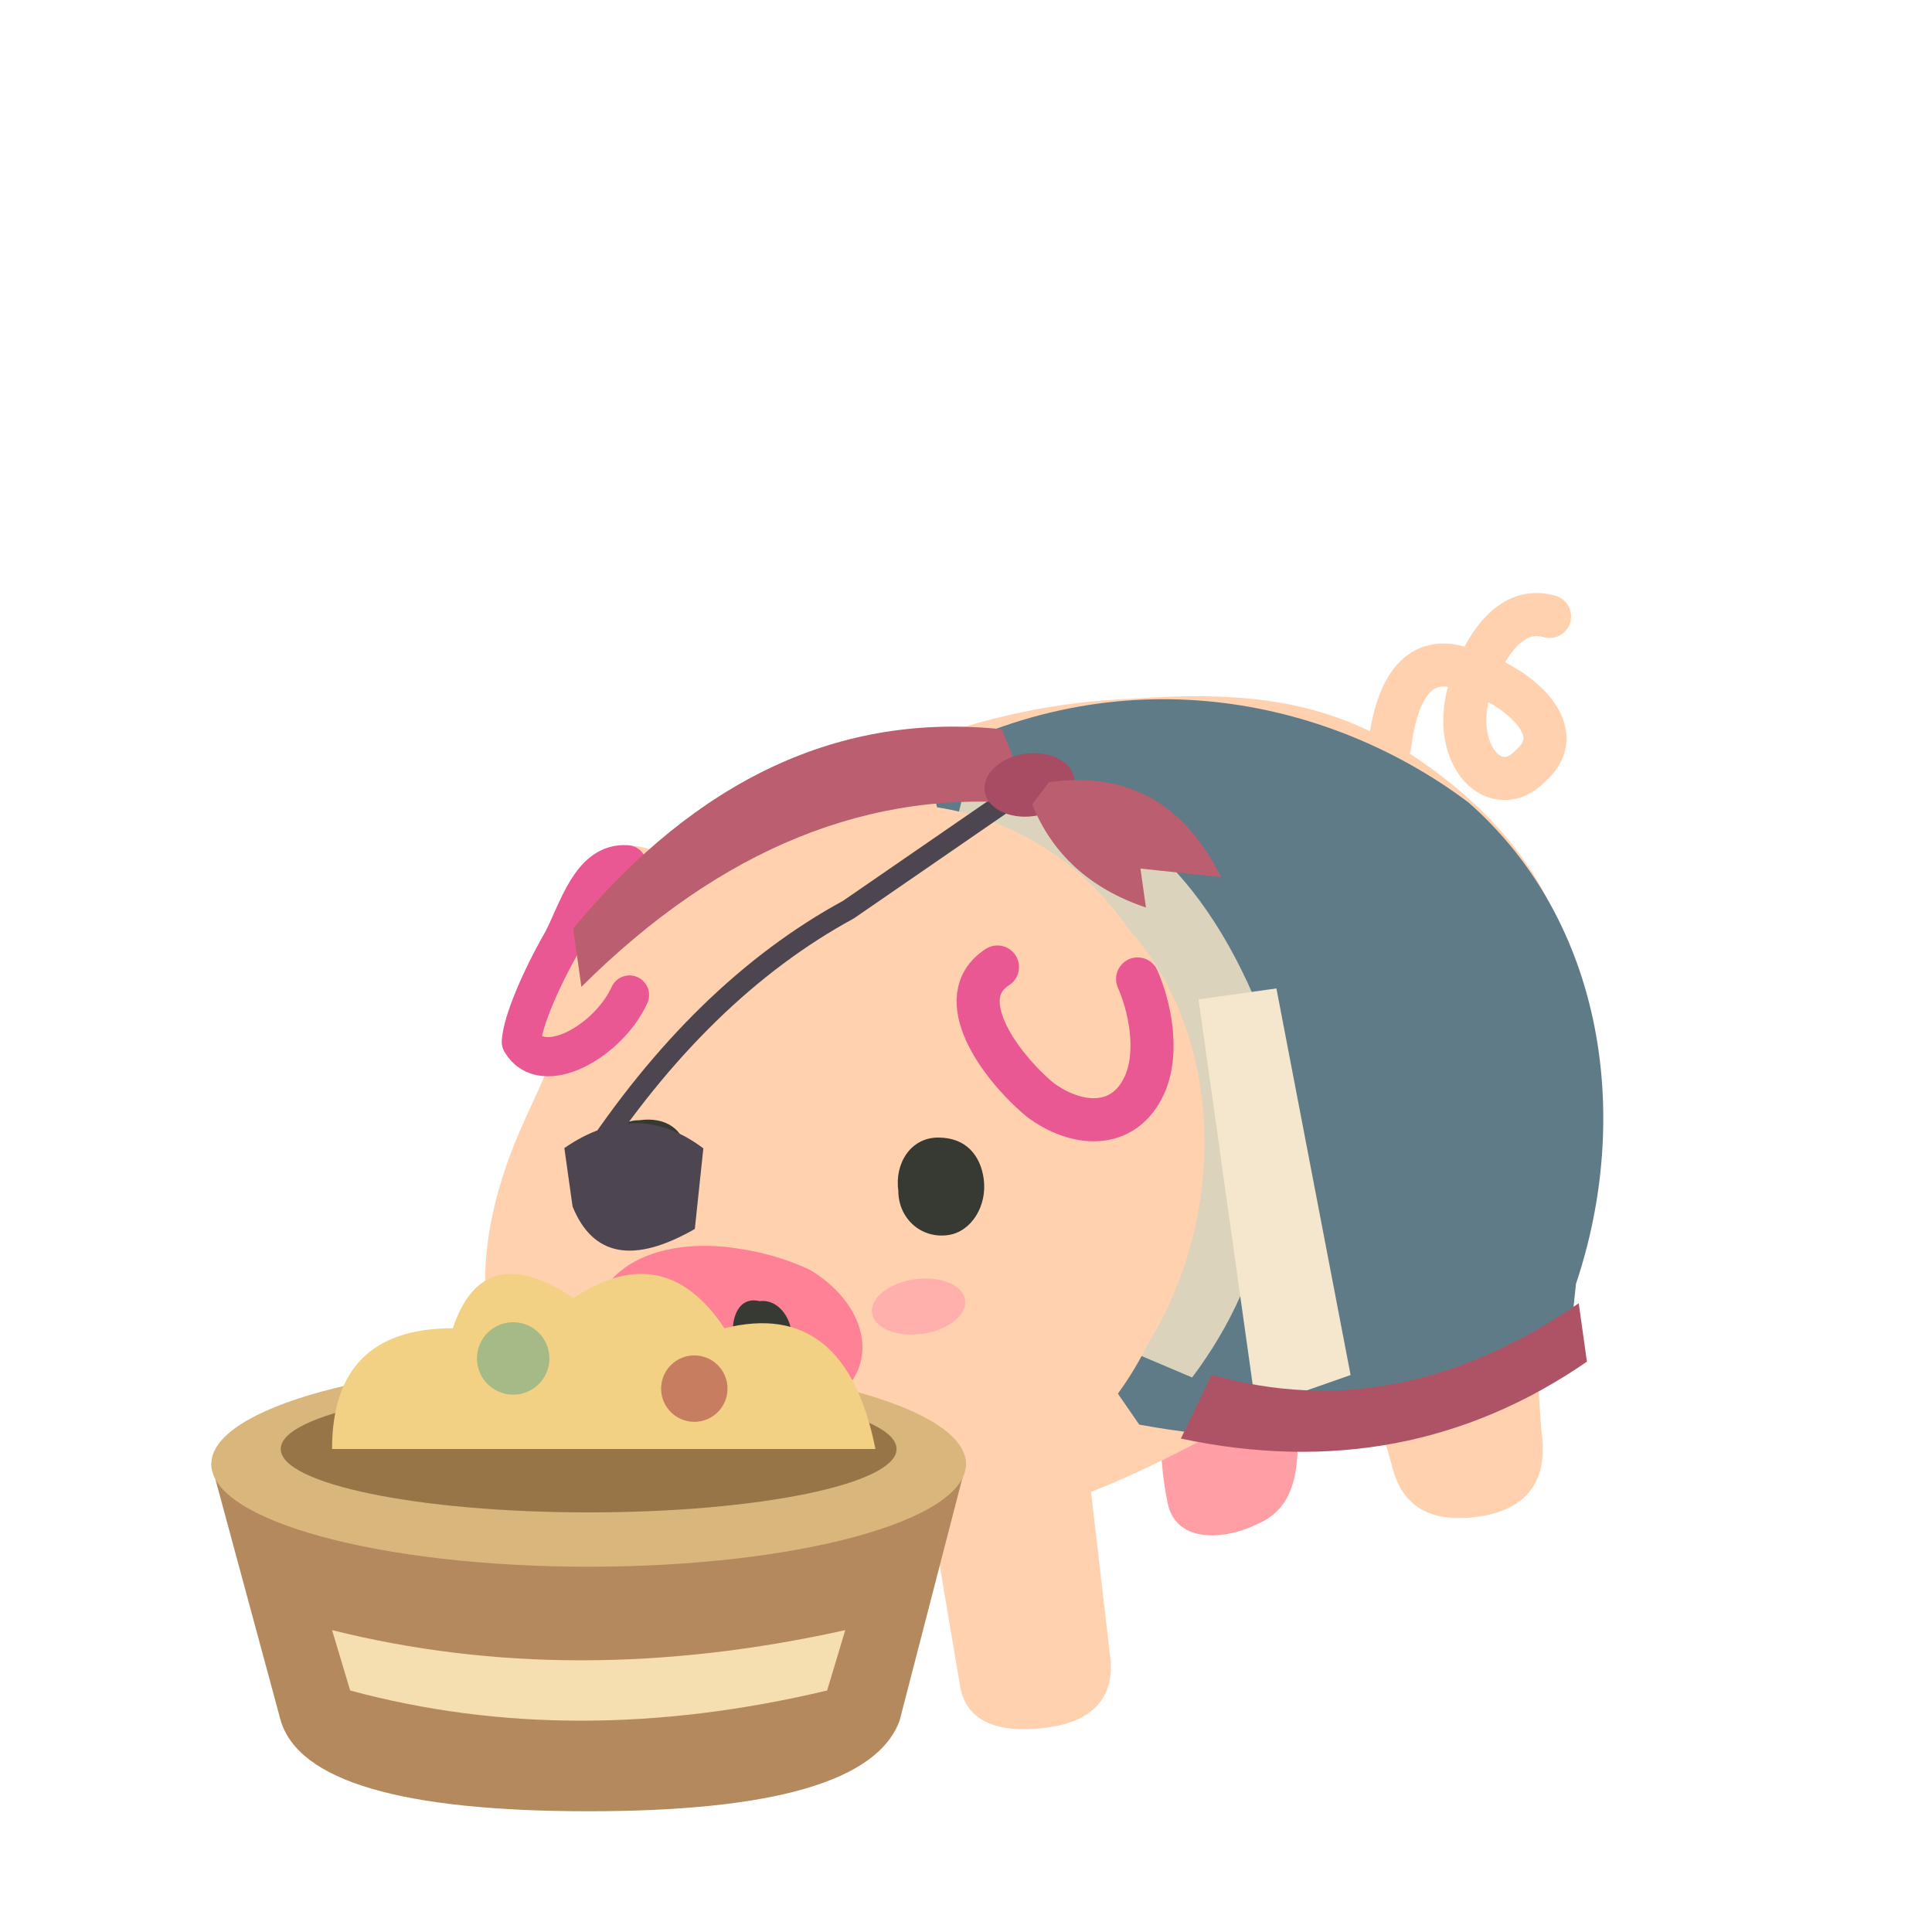
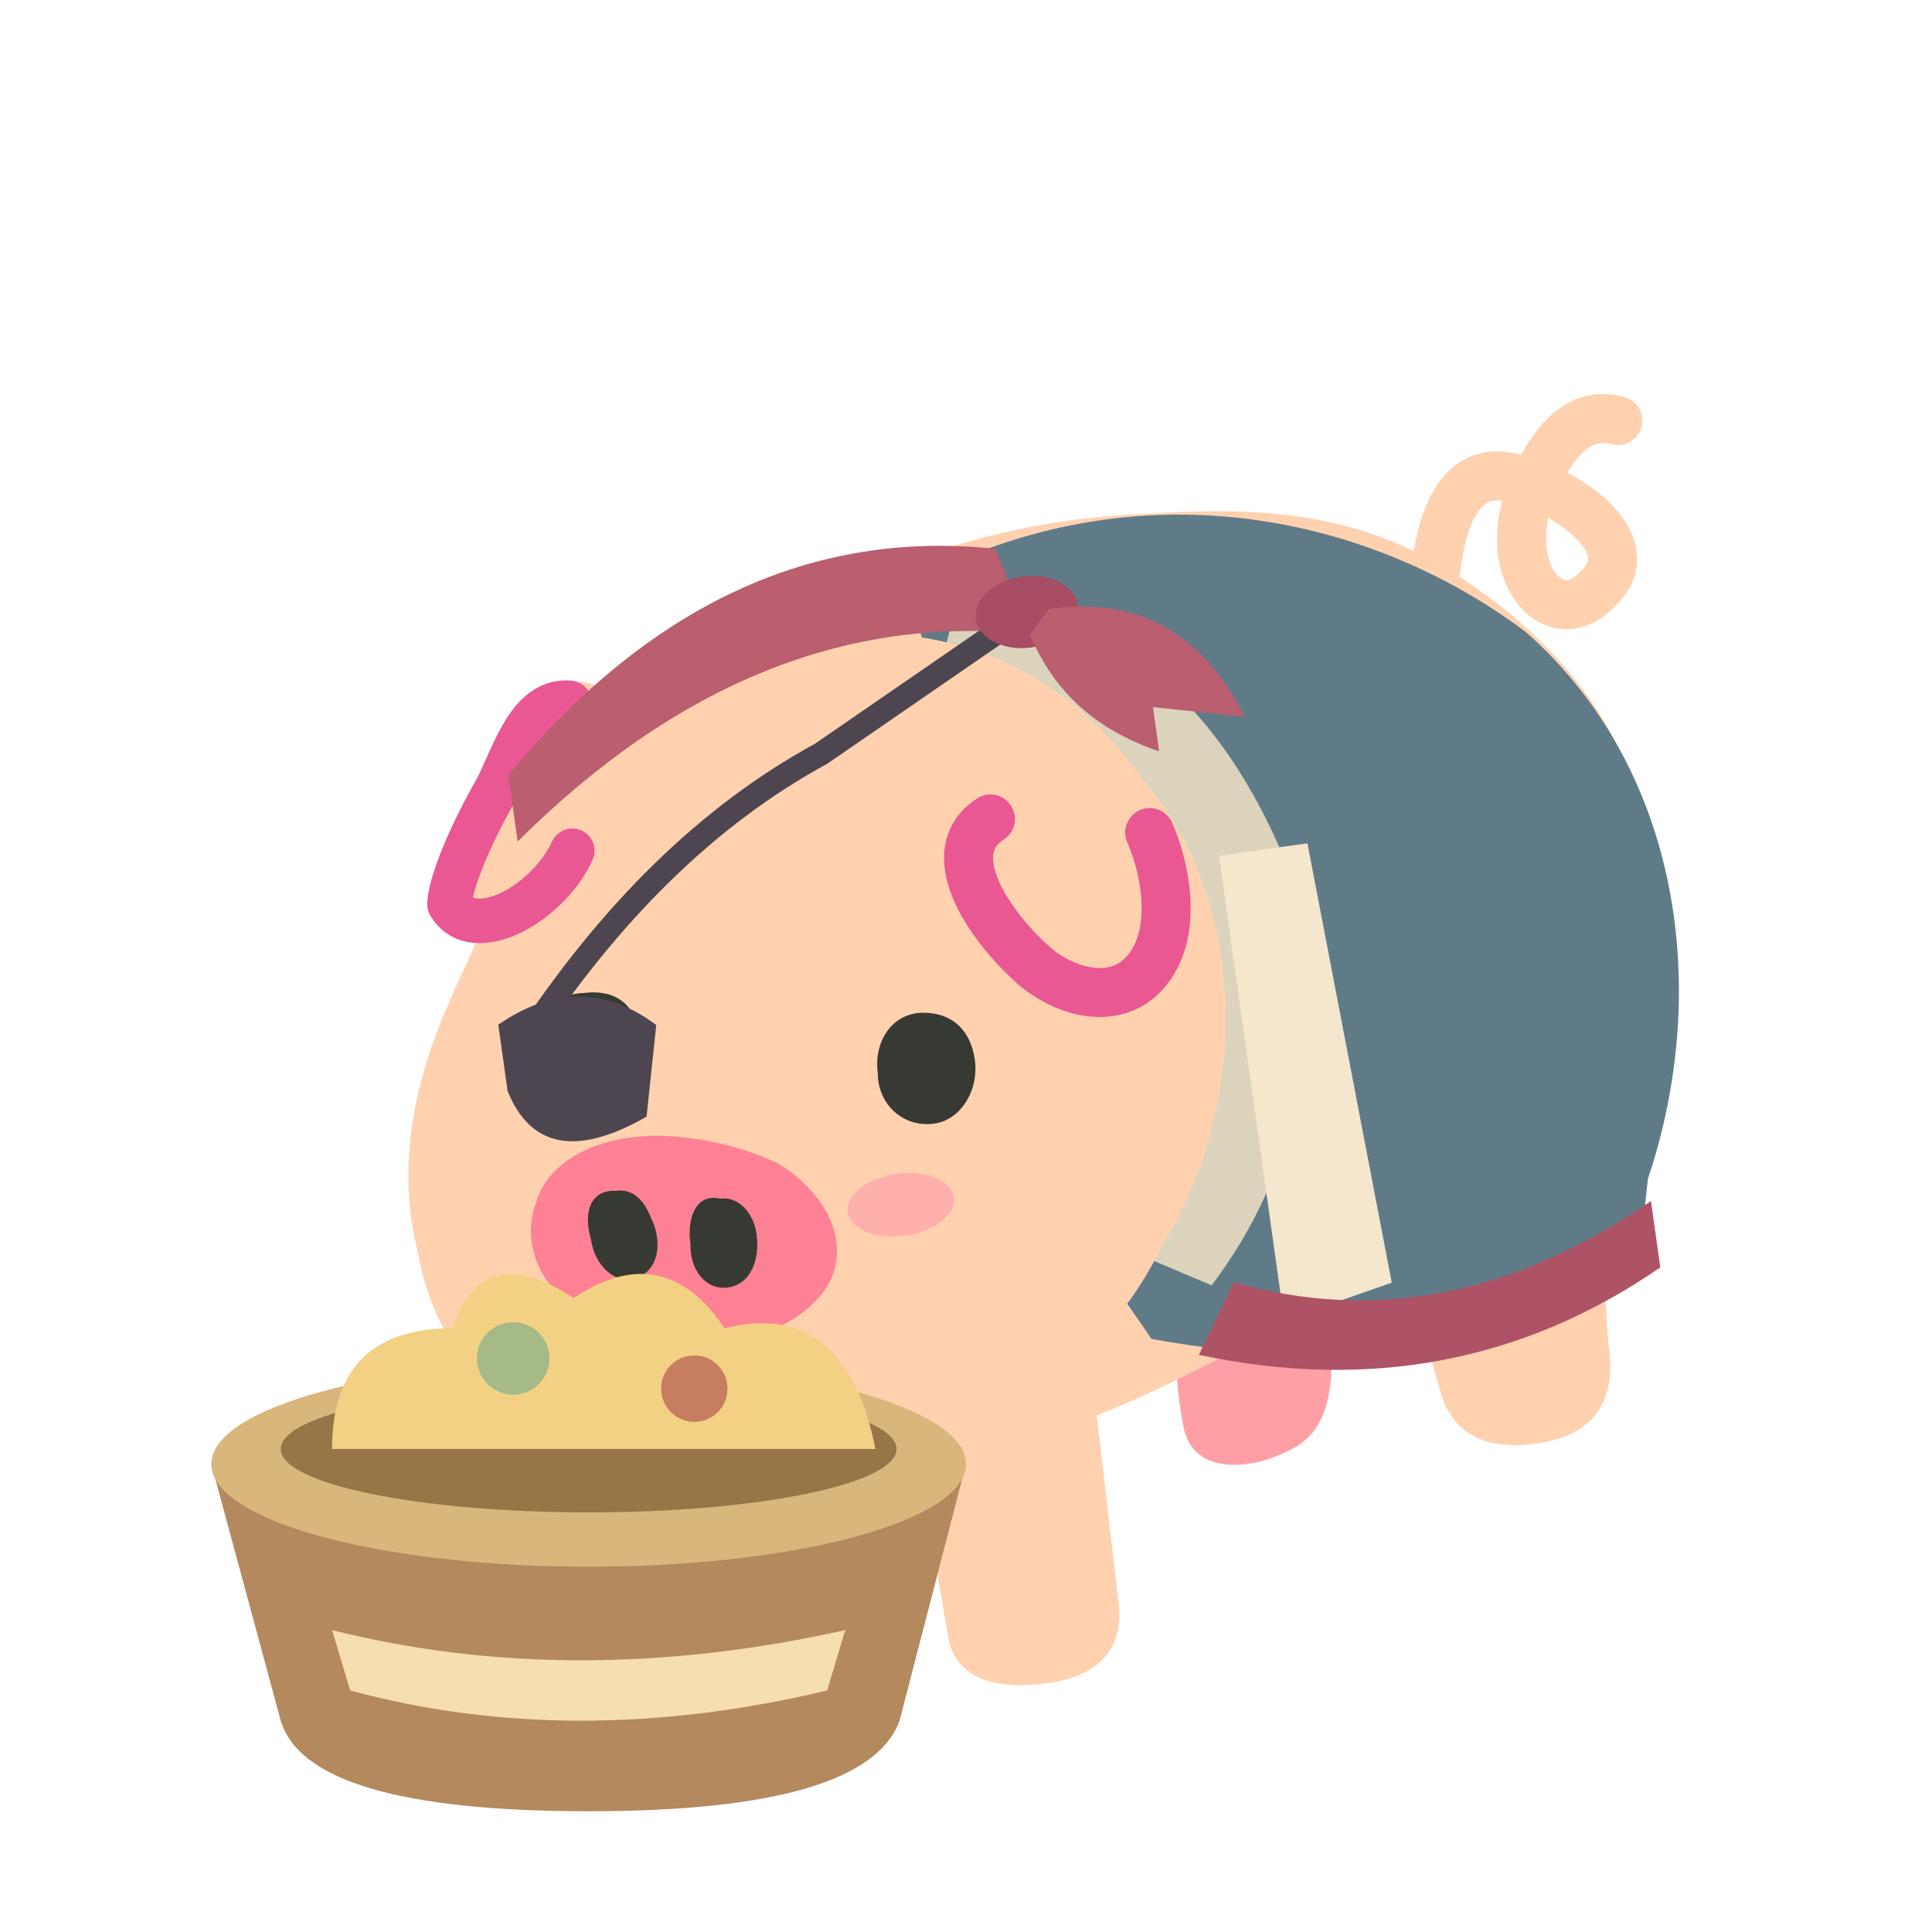
<svg xmlns="http://www.w3.org/2000/svg" width="64" height="64" viewBox="0 0 64 64" role="img" aria-label="海盗猪·吃饭">
  <g transform="translate(13 12) scale(0.74)">
    <g transform="rotate(-8 32 44)">
-       <g transform="translate(3 9) scale(.88)">
+       <g>
        <g transform="translate(-7.17 -0.78) scale(0.1993)" stroke-linecap="round" stroke-linejoin="round">
          <path fill="#FF9FA5" d="M214 210C213 221 210 232 211 246C212 256 224 257 233 254C244 251 246 240 247 225L248 211Z" />
          <path d="M294 62C298 47 305 40 315 45C327 50 341 64 329 72C319 80 309 67 316 51C322 39 330 31 339 35" fill="none" stroke="#FFD1AF" stroke-width="11" />
          <path fill="#FFD1AF" d="M110 70C155 46 192 37 231 41C259 43 279 48 298 64C320 83 332 105 332 128C333 146 326 163 319 180C312 197 309 223 308 241C308 254 301 260 289 260C277 260 270 255 269 244L267 230C266 222 261 219 253 220C231 227 213 235 192 240L191 282C191 292 185 298 173 298C159 298 152 293 152 284L151 248C140 248 131 247 123 245L122 271C121 282 116 287 104 287C93 287 88 283 87 273L84 232C63 224 52 210 48 192C42 170 48 148 62 126C69 115 75 106 80 94C87 79 96 68 110 70Z" />
          <path fill="#FFD1AF" d="M63 107C64 97 75 81 84 68C90 58 102 58 108 66L115 87L90 113Z" />
        </g>
        <path d="M28 9C39 5 49 9 55 15C61 22 61 32 57 40L56 44Q46 48 34 44L30 36Z" fill="#607B88" />
        <path d="M30 10Q40 12 43 24Q44 35 37 42L32 39Q41 29 34 18L28 15Z" fill="#DCD3BC" />
        <path d="M40 23L44 23L45 43L40 44Z" fill="#F4E7CD" />
        <path d="M38 42Q47 46 57 41L57 44Q47 49 36 45Z" fill="#AE5366" />
        <path d="M14 14C23 8 33 11 37 19C41 25 40 34 35 40C31 46 23 49 15 47C7 46 2 42 2 35C2 27 8 20 14 14Z" fill="#FFD1AF" />
        <g transform="translate(-7.17 -0.78) scale(0.1993)" stroke-linecap="round" stroke-linejoin="round">
          <path d="M97 65C88 63 83 75 78 82C71 91 65 101 64 106C68 116 86 109 93 98" fill="none" stroke="#E95892" stroke-width="10" />
          <path d="M187 104C174 110 184 129 193 139C201 147 213 150 220 139C225 131 224 119 222 112" fill="none" stroke="#E95892" stroke-width="11" />
          <path fill="#373A32" d="M91 130C84 129 79 136 80 144C80 151 85 155 92 154C99 153 103 147 102 140C102 134 98 130 91 130Z" />
          <path fill="#373A32" d="M166 145C159 144 154 150 154 157C153 164 158 170 165 170C171 170 176 164 176 157C176 151 173 146 166 145Z" />
          <path fill="#FF8195" d="M108 165C91 161 78 166 74 175C68 186 74 200 90 207C106 214 125 214 135 204C143 196 140 183 129 174C123 170 116 167 108 165Z" />
          <path fill="#373A32" d="M92 175C87 174 84 178 85 185C85 191 89 196 94 195C99 194 101 188 99 182C98 178 96 175 92 175Z" />
          <path fill="#373A32" d="M115 180C110 178 107 183 107 189C106 195 109 200 114 200C119 200 122 195 122 189C122 184 119 180 115 180Z" />
        </g>
        <ellipse cx="23.72" cy="36.49" rx="2.39" ry="1.4" fill="#FFAFAC" />
        <path d="M8 27Q15 19 23 16L33 11" fill="none" stroke="#4D4651" stroke-width="1.05" stroke-linecap="round" stroke-linejoin="round" />
        <path d="M7 26Q11 24 14 27L13 31Q8 33 7 29Z" fill="#4D4651" />
        <path d="M9 15Q20 5 32 8L33 12Q21 9 9 18Z" fill="#BA5E70" />
        <ellipse cx="33" cy="11" rx="2.3" ry="1.6" fill="#A74C62" />
        <path d="M34 11Q40 11 42 17L38 16L38 18Q34 16 33 12Z" fill="#BA5E70" />
      </g>
    </g>
  </g>
  <path d="M7 48.5H32L29.8 57Q28.7 60 19.5 60Q10.2 60 9.3 57Z" fill="#B4895D" />
  <ellipse cx="19.5" cy="48.5" rx="12.5" ry="3.4" fill="#D9B67C" />
  <ellipse cx="19.5" cy="48" rx="10.2" ry="2.1" fill="#987547" />
  <path d="M11 48Q11 44 15 44Q16 41 19 43Q22 41 24 44Q28 43 29 48Z" fill="#F2D184" />
  <ellipse cx="17" cy="45" rx="1.2" ry="1.2" fill="#A5BA86" />
  <ellipse cx="23" cy="46" rx="1.1" ry="1.1" fill="#C77D60" />
  <path d="M11 54Q19 56 28 54L27.4 56Q19 58 11.6 56Z" fill="#F5DEB0" />
</svg>
